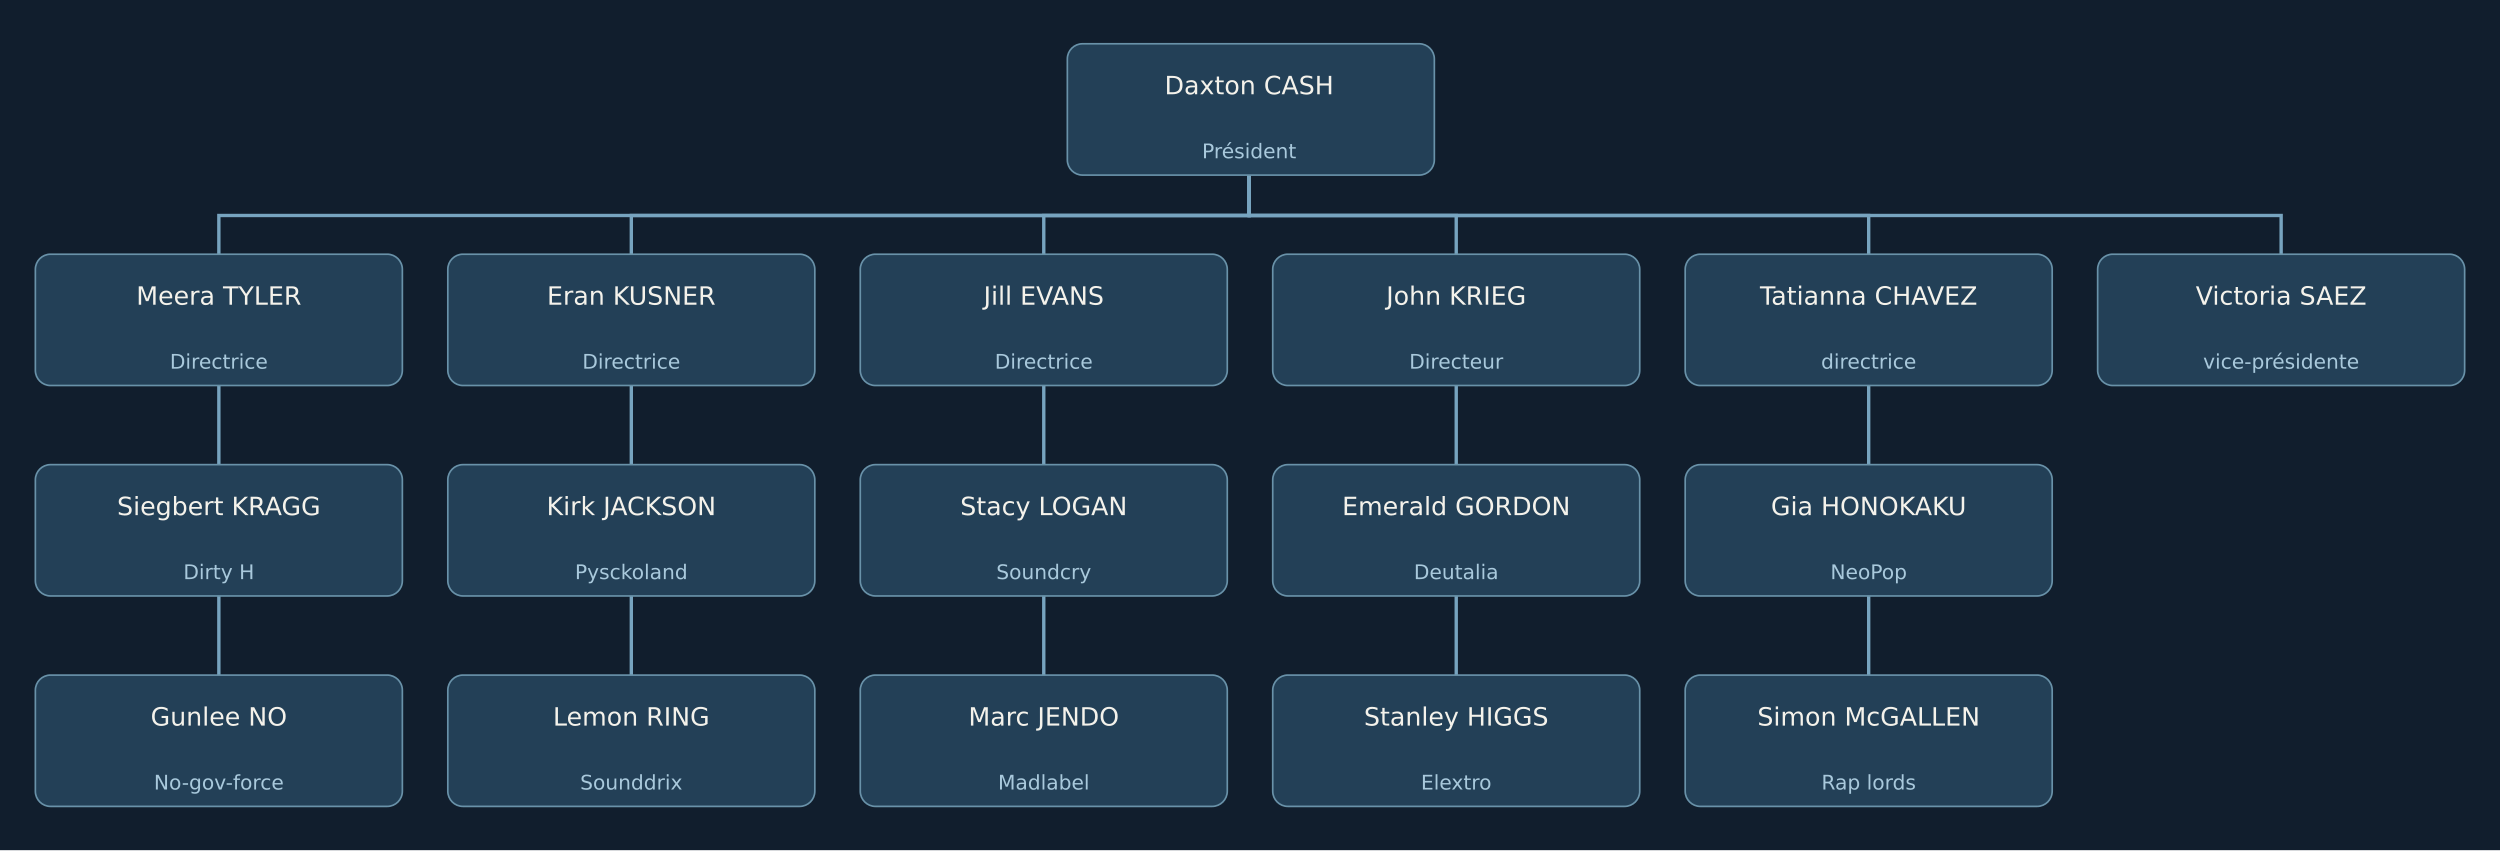
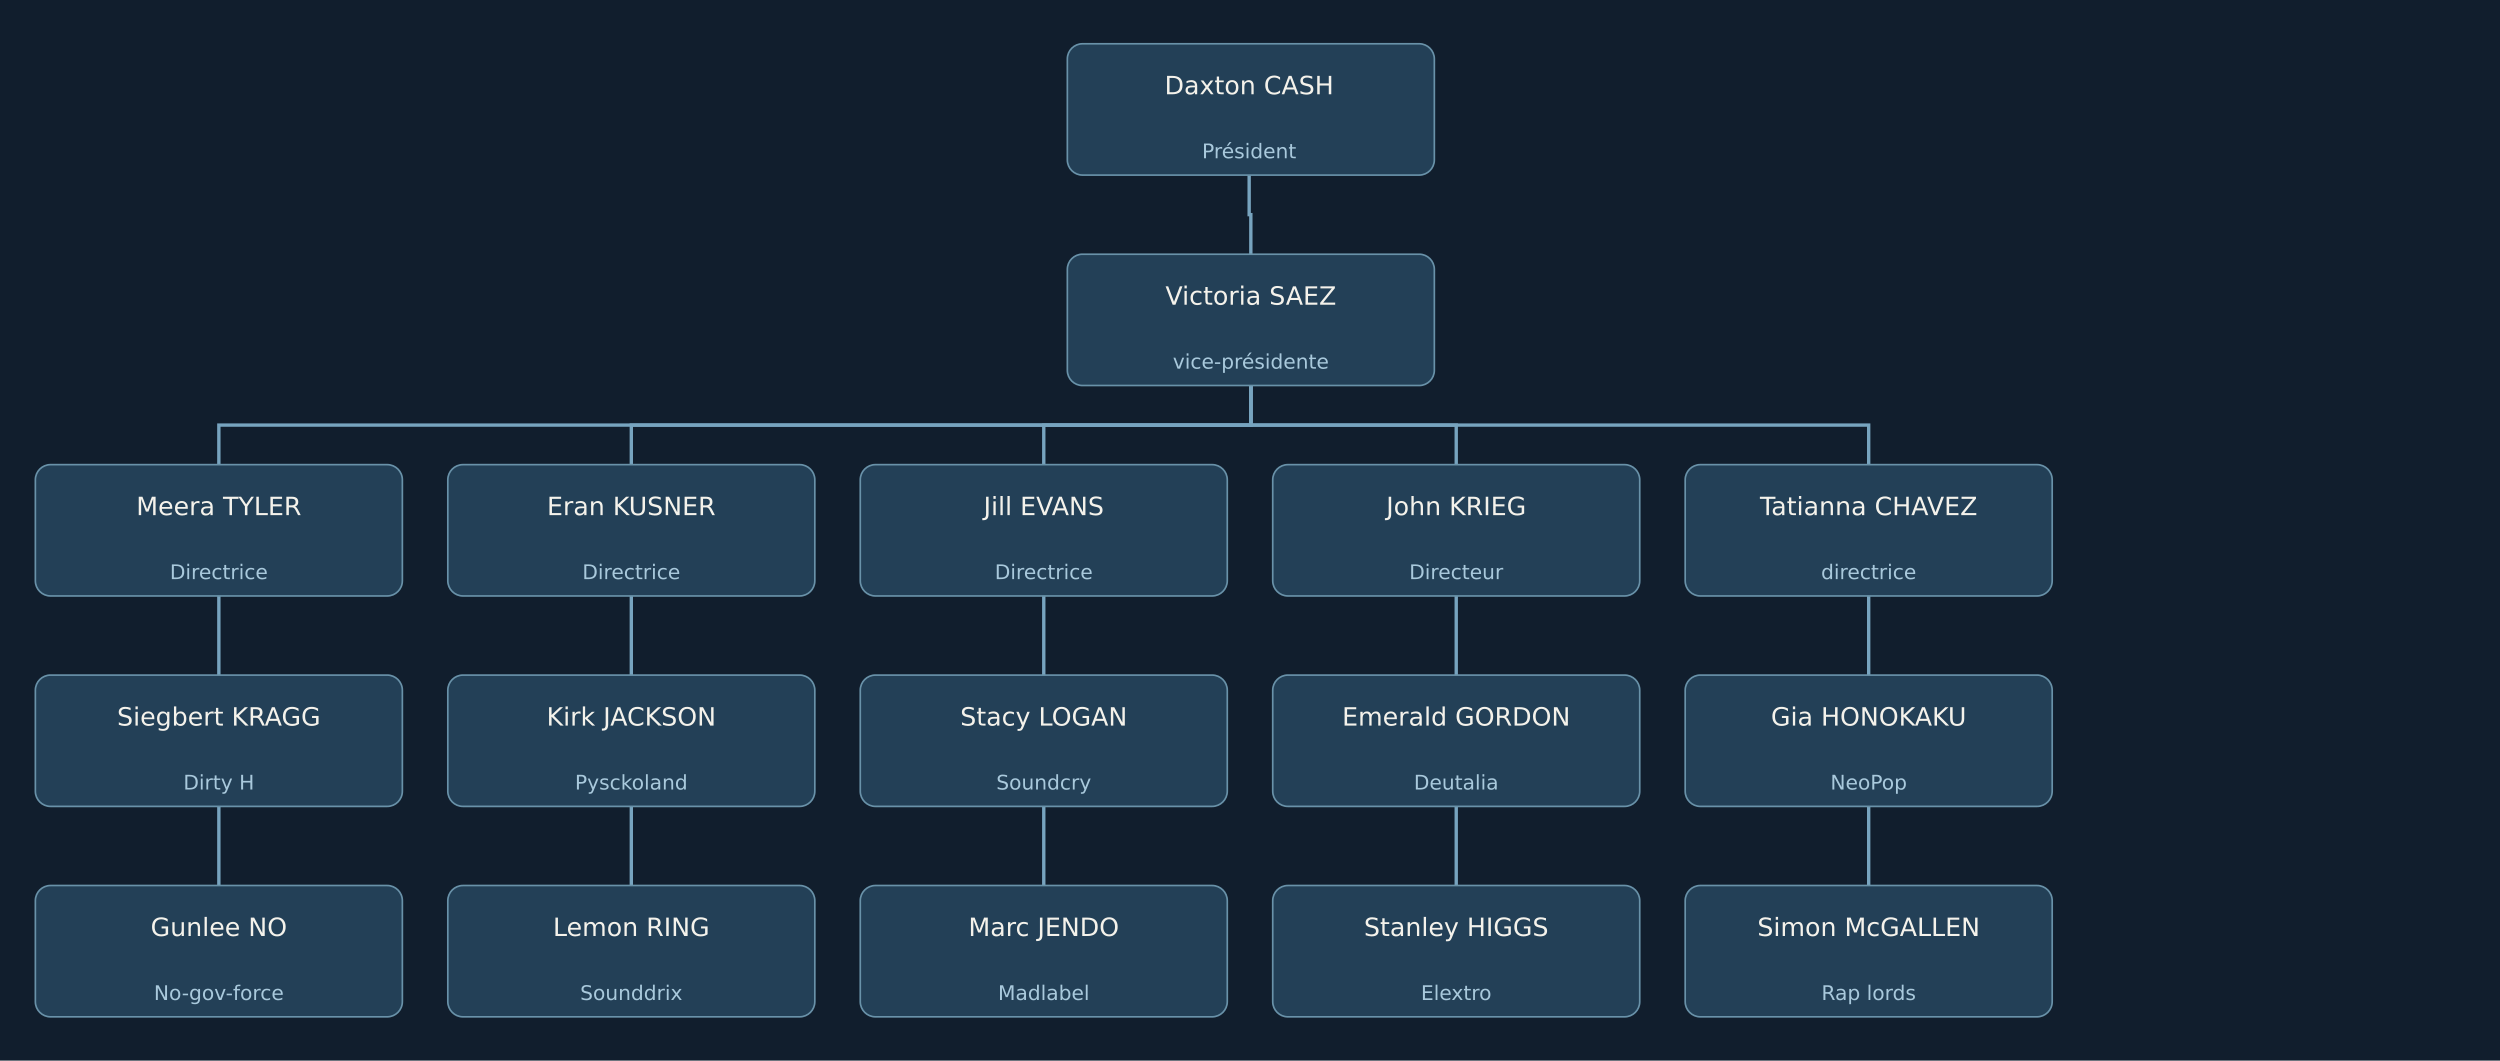
- <svg xmlns="http://www.w3.org/2000/svg" viewBox="0 0 1485 505" role="img" aria-label="Organigramme de hound-record">
+ <svg xmlns="http://www.w3.org/2000/svg" viewBox="0 0 1485 630" role="img" aria-label="Organigramme de hound-record">
  <rect width="100%" height="100%" fill="#111e2d" />
-   <path d="M742 103 V128 H130 V152" fill="none" stroke="#77a4bf" stroke-width="2" />
-   <path d="M130 228 V252 H130 V277" fill="none" stroke="#77a4bf" stroke-width="2" />
-   <path d="M742 103 V128 H375 V152" fill="none" stroke="#77a4bf" stroke-width="2" />
-   <path d="M865 353 V378 H865 V402" fill="none" stroke="#77a4bf" stroke-width="2" />
-   <path d="M742 103 V128 H620 V152" fill="none" stroke="#77a4bf" stroke-width="2" />
-   <path d="M375 353 V378 H375 V402" fill="none" stroke="#77a4bf" stroke-width="2" />
-   <path d="M1110 353 V378 H1110 V402" fill="none" stroke="#77a4bf" stroke-width="2" />
-   <path d="M742 103 V128 H865 V152" fill="none" stroke="#77a4bf" stroke-width="2" />
-   <path d="M742 103 V128 H1110 V152" fill="none" stroke="#77a4bf" stroke-width="2" />
-   <path d="M742 103 V128 H1355 V152" fill="none" stroke="#77a4bf" stroke-width="2" />
-   <path d="M130 353 V378 H130 V402" fill="none" stroke="#77a4bf" stroke-width="2" />
-   <path d="M865 228 V252 H865 V277" fill="none" stroke="#77a4bf" stroke-width="2" />
-   <path d="M620 228 V252 H620 V277" fill="none" stroke="#77a4bf" stroke-width="2" />
-   <path d="M620 353 V378 H620 V402" fill="none" stroke="#77a4bf" stroke-width="2" />
-   <path d="M1110 228 V252 H1110 V277" fill="none" stroke="#77a4bf" stroke-width="2" />
-   <path d="M375 228 V252 H375 V277" fill="none" stroke="#77a4bf" stroke-width="2" />
+   <path d="M743 228 V252.5 H130 V277" fill="none" stroke="#77a4bf" stroke-width="2" />
+   <path d="M130 353 V377.5 H130 V402" fill="none" stroke="#77a4bf" stroke-width="2" />
+   <path d="M743 228 V252.5 H375 V277" fill="none" stroke="#77a4bf" stroke-width="2" />
+   <path d="M865 478 V502.5 H865 V527" fill="none" stroke="#77a4bf" stroke-width="2" />
+   <path d="M743 228 V252.5 H620 V277" fill="none" stroke="#77a4bf" stroke-width="2" />
+   <path d="M375 478 V502.5 H375 V527" fill="none" stroke="#77a4bf" stroke-width="2" />
+   <path d="M1110 478 V502.5 H1110 V527" fill="none" stroke="#77a4bf" stroke-width="2" />
+   <path d="M743 228 V252.5 H865 V277" fill="none" stroke="#77a4bf" stroke-width="2" />
+   <path d="M743 228 V252.5 H1110 V277" fill="none" stroke="#77a4bf" stroke-width="2" />
+   <path d="M742 103 V127.5 H743 V152" fill="none" stroke="#77a4bf" stroke-width="2" />
+   <path d="M130 478 V502.5 H130 V527" fill="none" stroke="#77a4bf" stroke-width="2" />
+   <path d="M865 353 V377.5 H865 V402" fill="none" stroke="#77a4bf" stroke-width="2" />
+   <path d="M620 353 V377.5 H620 V402" fill="none" stroke="#77a4bf" stroke-width="2" />
+   <path d="M620 478 V502.5 H620 V527" fill="none" stroke="#77a4bf" stroke-width="2" />
+   <path d="M1110 353 V377.5 H1110 V402" fill="none" stroke="#77a4bf" stroke-width="2" />
+   <path d="M375 353 V377.5 H375 V402" fill="none" stroke="#77a4bf" stroke-width="2" />
+   <rect x="21" y="526" width="218" height="78" rx="9" fill="#234057" stroke="#6992a9" />
+   <text x="130" y="556" text-anchor="middle" fill="#f4f2eb" font-family="DejaVu Sans, sans-serif" font-size="15">Gunlee NO</text>
+   <text x="130" y="594" text-anchor="middle" fill="#a9c9dc" font-family="DejaVu Sans, sans-serif" font-size="12">No-gov-force</text>
  <rect x="21" y="401" width="218" height="78" rx="9" fill="#234057" stroke="#6992a9" />
-   <text x="130" y="431" text-anchor="middle" fill="#f4f2eb" font-family="DejaVu Sans, sans-serif" font-size="15">Gunlee NO</text>
-   <text x="130" y="469" text-anchor="middle" fill="#a9c9dc" font-family="DejaVu Sans, sans-serif" font-size="12">No-gov-force</text>
+   <text x="130" y="431" text-anchor="middle" fill="#f4f2eb" font-family="DejaVu Sans, sans-serif" font-size="15">Siegbert KRAGG</text>
+   <text x="130" y="469" text-anchor="middle" fill="#a9c9dc" font-family="DejaVu Sans, sans-serif" font-size="12">Dirty H</text>
  <rect x="21" y="276" width="218" height="78" rx="9" fill="#234057" stroke="#6992a9" />
-   <text x="130" y="306" text-anchor="middle" fill="#f4f2eb" font-family="DejaVu Sans, sans-serif" font-size="15">Siegbert KRAGG</text>
-   <text x="130" y="344" text-anchor="middle" fill="#a9c9dc" font-family="DejaVu Sans, sans-serif" font-size="12">Dirty H</text>
-   <rect x="21" y="151" width="218" height="78" rx="9" fill="#234057" stroke="#6992a9" />
-   <text x="130" y="181" text-anchor="middle" fill="#f4f2eb" font-family="DejaVu Sans, sans-serif" font-size="15">Meera TYLER</text>
-   <text x="130" y="219" text-anchor="middle" fill="#a9c9dc" font-family="DejaVu Sans, sans-serif" font-size="12">Directrice</text>
+   <text x="130" y="306" text-anchor="middle" fill="#f4f2eb" font-family="DejaVu Sans, sans-serif" font-size="15">Meera TYLER</text>
+   <text x="130" y="344" text-anchor="middle" fill="#a9c9dc" font-family="DejaVu Sans, sans-serif" font-size="12">Directrice</text>
+   <rect x="266" y="526" width="218" height="78" rx="9" fill="#234057" stroke="#6992a9" />
+   <text x="375" y="556" text-anchor="middle" fill="#f4f2eb" font-family="DejaVu Sans, sans-serif" font-size="15">Lemon RING</text>
+   <text x="375" y="594" text-anchor="middle" fill="#a9c9dc" font-family="DejaVu Sans, sans-serif" font-size="12">Sounddrix</text>
  <rect x="266" y="401" width="218" height="78" rx="9" fill="#234057" stroke="#6992a9" />
-   <text x="375" y="431" text-anchor="middle" fill="#f4f2eb" font-family="DejaVu Sans, sans-serif" font-size="15">Lemon RING</text>
-   <text x="375" y="469" text-anchor="middle" fill="#a9c9dc" font-family="DejaVu Sans, sans-serif" font-size="12">Sounddrix</text>
+   <text x="375" y="431" text-anchor="middle" fill="#f4f2eb" font-family="DejaVu Sans, sans-serif" font-size="15">Kirk JACKSON</text>
+   <text x="375" y="469" text-anchor="middle" fill="#a9c9dc" font-family="DejaVu Sans, sans-serif" font-size="12">Pysckoland</text>
  <rect x="266" y="276" width="218" height="78" rx="9" fill="#234057" stroke="#6992a9" />
-   <text x="375" y="306" text-anchor="middle" fill="#f4f2eb" font-family="DejaVu Sans, sans-serif" font-size="15">Kirk JACKSON</text>
-   <text x="375" y="344" text-anchor="middle" fill="#a9c9dc" font-family="DejaVu Sans, sans-serif" font-size="12">Pysckoland</text>
-   <rect x="266" y="151" width="218" height="78" rx="9" fill="#234057" stroke="#6992a9" />
-   <text x="375" y="181" text-anchor="middle" fill="#f4f2eb" font-family="DejaVu Sans, sans-serif" font-size="15">Eran KUSNER</text>
-   <text x="375" y="219" text-anchor="middle" fill="#a9c9dc" font-family="DejaVu Sans, sans-serif" font-size="12">Directrice</text>
+   <text x="375" y="306" text-anchor="middle" fill="#f4f2eb" font-family="DejaVu Sans, sans-serif" font-size="15">Eran KUSNER</text>
+   <text x="375" y="344" text-anchor="middle" fill="#a9c9dc" font-family="DejaVu Sans, sans-serif" font-size="12">Directrice</text>
+   <rect x="511" y="526" width="218" height="78" rx="9" fill="#234057" stroke="#6992a9" />
+   <text x="620" y="556" text-anchor="middle" fill="#f4f2eb" font-family="DejaVu Sans, sans-serif" font-size="15">Marc JENDO</text>
+   <text x="620" y="594" text-anchor="middle" fill="#a9c9dc" font-family="DejaVu Sans, sans-serif" font-size="12">Madlabel</text>
  <rect x="511" y="401" width="218" height="78" rx="9" fill="#234057" stroke="#6992a9" />
-   <text x="620" y="431" text-anchor="middle" fill="#f4f2eb" font-family="DejaVu Sans, sans-serif" font-size="15">Marc JENDO</text>
-   <text x="620" y="469" text-anchor="middle" fill="#a9c9dc" font-family="DejaVu Sans, sans-serif" font-size="12">Madlabel</text>
+   <text x="620" y="431" text-anchor="middle" fill="#f4f2eb" font-family="DejaVu Sans, sans-serif" font-size="15">Stacy LOGAN</text>
+   <text x="620" y="469" text-anchor="middle" fill="#a9c9dc" font-family="DejaVu Sans, sans-serif" font-size="12">Soundcry</text>
  <rect x="511" y="276" width="218" height="78" rx="9" fill="#234057" stroke="#6992a9" />
-   <text x="620" y="306" text-anchor="middle" fill="#f4f2eb" font-family="DejaVu Sans, sans-serif" font-size="15">Stacy LOGAN</text>
-   <text x="620" y="344" text-anchor="middle" fill="#a9c9dc" font-family="DejaVu Sans, sans-serif" font-size="12">Soundcry</text>
-   <rect x="511" y="151" width="218" height="78" rx="9" fill="#234057" stroke="#6992a9" />
-   <text x="620" y="181" text-anchor="middle" fill="#f4f2eb" font-family="DejaVu Sans, sans-serif" font-size="15">Jill EVANS</text>
-   <text x="620" y="219" text-anchor="middle" fill="#a9c9dc" font-family="DejaVu Sans, sans-serif" font-size="12">Directrice</text>
+   <text x="620" y="306" text-anchor="middle" fill="#f4f2eb" font-family="DejaVu Sans, sans-serif" font-size="15">Jill EVANS</text>
+   <text x="620" y="344" text-anchor="middle" fill="#a9c9dc" font-family="DejaVu Sans, sans-serif" font-size="12">Directrice</text>
+   <rect x="756" y="526" width="218" height="78" rx="9" fill="#234057" stroke="#6992a9" />
+   <text x="865" y="556" text-anchor="middle" fill="#f4f2eb" font-family="DejaVu Sans, sans-serif" font-size="15">Stanley HIGGS</text>
+   <text x="865" y="594" text-anchor="middle" fill="#a9c9dc" font-family="DejaVu Sans, sans-serif" font-size="12">Elextro</text>
  <rect x="756" y="401" width="218" height="78" rx="9" fill="#234057" stroke="#6992a9" />
-   <text x="865" y="431" text-anchor="middle" fill="#f4f2eb" font-family="DejaVu Sans, sans-serif" font-size="15">Stanley HIGGS</text>
-   <text x="865" y="469" text-anchor="middle" fill="#a9c9dc" font-family="DejaVu Sans, sans-serif" font-size="12">Elextro</text>
+   <text x="865" y="431" text-anchor="middle" fill="#f4f2eb" font-family="DejaVu Sans, sans-serif" font-size="15">Emerald GORDON</text>
+   <text x="865" y="469" text-anchor="middle" fill="#a9c9dc" font-family="DejaVu Sans, sans-serif" font-size="12">Deutalia</text>
  <rect x="756" y="276" width="218" height="78" rx="9" fill="#234057" stroke="#6992a9" />
-   <text x="865" y="306" text-anchor="middle" fill="#f4f2eb" font-family="DejaVu Sans, sans-serif" font-size="15">Emerald GORDON</text>
-   <text x="865" y="344" text-anchor="middle" fill="#a9c9dc" font-family="DejaVu Sans, sans-serif" font-size="12">Deutalia</text>
-   <rect x="756" y="151" width="218" height="78" rx="9" fill="#234057" stroke="#6992a9" />
-   <text x="865" y="181" text-anchor="middle" fill="#f4f2eb" font-family="DejaVu Sans, sans-serif" font-size="15">John KRIEG</text>
-   <text x="865" y="219" text-anchor="middle" fill="#a9c9dc" font-family="DejaVu Sans, sans-serif" font-size="12">Directeur</text>
+   <text x="865" y="306" text-anchor="middle" fill="#f4f2eb" font-family="DejaVu Sans, sans-serif" font-size="15">John KRIEG</text>
+   <text x="865" y="344" text-anchor="middle" fill="#a9c9dc" font-family="DejaVu Sans, sans-serif" font-size="12">Directeur</text>
+   <rect x="1001" y="526" width="218" height="78" rx="9" fill="#234057" stroke="#6992a9" />
+   <text x="1110" y="556" text-anchor="middle" fill="#f4f2eb" font-family="DejaVu Sans, sans-serif" font-size="15">Simon McGALLEN</text>
+   <text x="1110" y="594" text-anchor="middle" fill="#a9c9dc" font-family="DejaVu Sans, sans-serif" font-size="12">Rap lords</text>
  <rect x="1001" y="401" width="218" height="78" rx="9" fill="#234057" stroke="#6992a9" />
-   <text x="1110" y="431" text-anchor="middle" fill="#f4f2eb" font-family="DejaVu Sans, sans-serif" font-size="15">Simon McGALLEN</text>
-   <text x="1110" y="469" text-anchor="middle" fill="#a9c9dc" font-family="DejaVu Sans, sans-serif" font-size="12">Rap lords</text>
+   <text x="1110" y="431" text-anchor="middle" fill="#f4f2eb" font-family="DejaVu Sans, sans-serif" font-size="15">Gia HONOKAKU</text>
+   <text x="1110" y="469" text-anchor="middle" fill="#a9c9dc" font-family="DejaVu Sans, sans-serif" font-size="12">NeoPop</text>
  <rect x="1001" y="276" width="218" height="78" rx="9" fill="#234057" stroke="#6992a9" />
-   <text x="1110" y="306" text-anchor="middle" fill="#f4f2eb" font-family="DejaVu Sans, sans-serif" font-size="15">Gia HONOKAKU</text>
-   <text x="1110" y="344" text-anchor="middle" fill="#a9c9dc" font-family="DejaVu Sans, sans-serif" font-size="12">NeoPop</text>
-   <rect x="1001" y="151" width="218" height="78" rx="9" fill="#234057" stroke="#6992a9" />
-   <text x="1110" y="181" text-anchor="middle" fill="#f4f2eb" font-family="DejaVu Sans, sans-serif" font-size="15">Tatianna CHAVEZ</text>
-   <text x="1110" y="219" text-anchor="middle" fill="#a9c9dc" font-family="DejaVu Sans, sans-serif" font-size="12">directrice</text>
-   <rect x="1246" y="151" width="218" height="78" rx="9" fill="#234057" stroke="#6992a9" />
-   <text x="1355" y="181" text-anchor="middle" fill="#f4f2eb" font-family="DejaVu Sans, sans-serif" font-size="15">Victoria SAEZ</text>
-   <text x="1355" y="219" text-anchor="middle" fill="#a9c9dc" font-family="DejaVu Sans, sans-serif" font-size="12">vice-présidente</text>
+   <text x="1110" y="306" text-anchor="middle" fill="#f4f2eb" font-family="DejaVu Sans, sans-serif" font-size="15">Tatianna CHAVEZ</text>
+   <text x="1110" y="344" text-anchor="middle" fill="#a9c9dc" font-family="DejaVu Sans, sans-serif" font-size="12">directrice</text>
+   <rect x="634" y="151" width="218" height="78" rx="9" fill="#234057" stroke="#6992a9" />
+   <text x="743" y="181" text-anchor="middle" fill="#f4f2eb" font-family="DejaVu Sans, sans-serif" font-size="15">Victoria SAEZ</text>
+   <text x="743" y="219" text-anchor="middle" fill="#a9c9dc" font-family="DejaVu Sans, sans-serif" font-size="12">vice-présidente</text>
  <rect x="634" y="26" width="218" height="78" rx="9" fill="#234057" stroke="#6992a9" />
  <text x="742" y="56" text-anchor="middle" fill="#f4f2eb" font-family="DejaVu Sans, sans-serif" font-size="15">Daxton CASH</text>
  <text x="742" y="94" text-anchor="middle" fill="#a9c9dc" font-family="DejaVu Sans, sans-serif" font-size="12">Président</text>
</svg>
